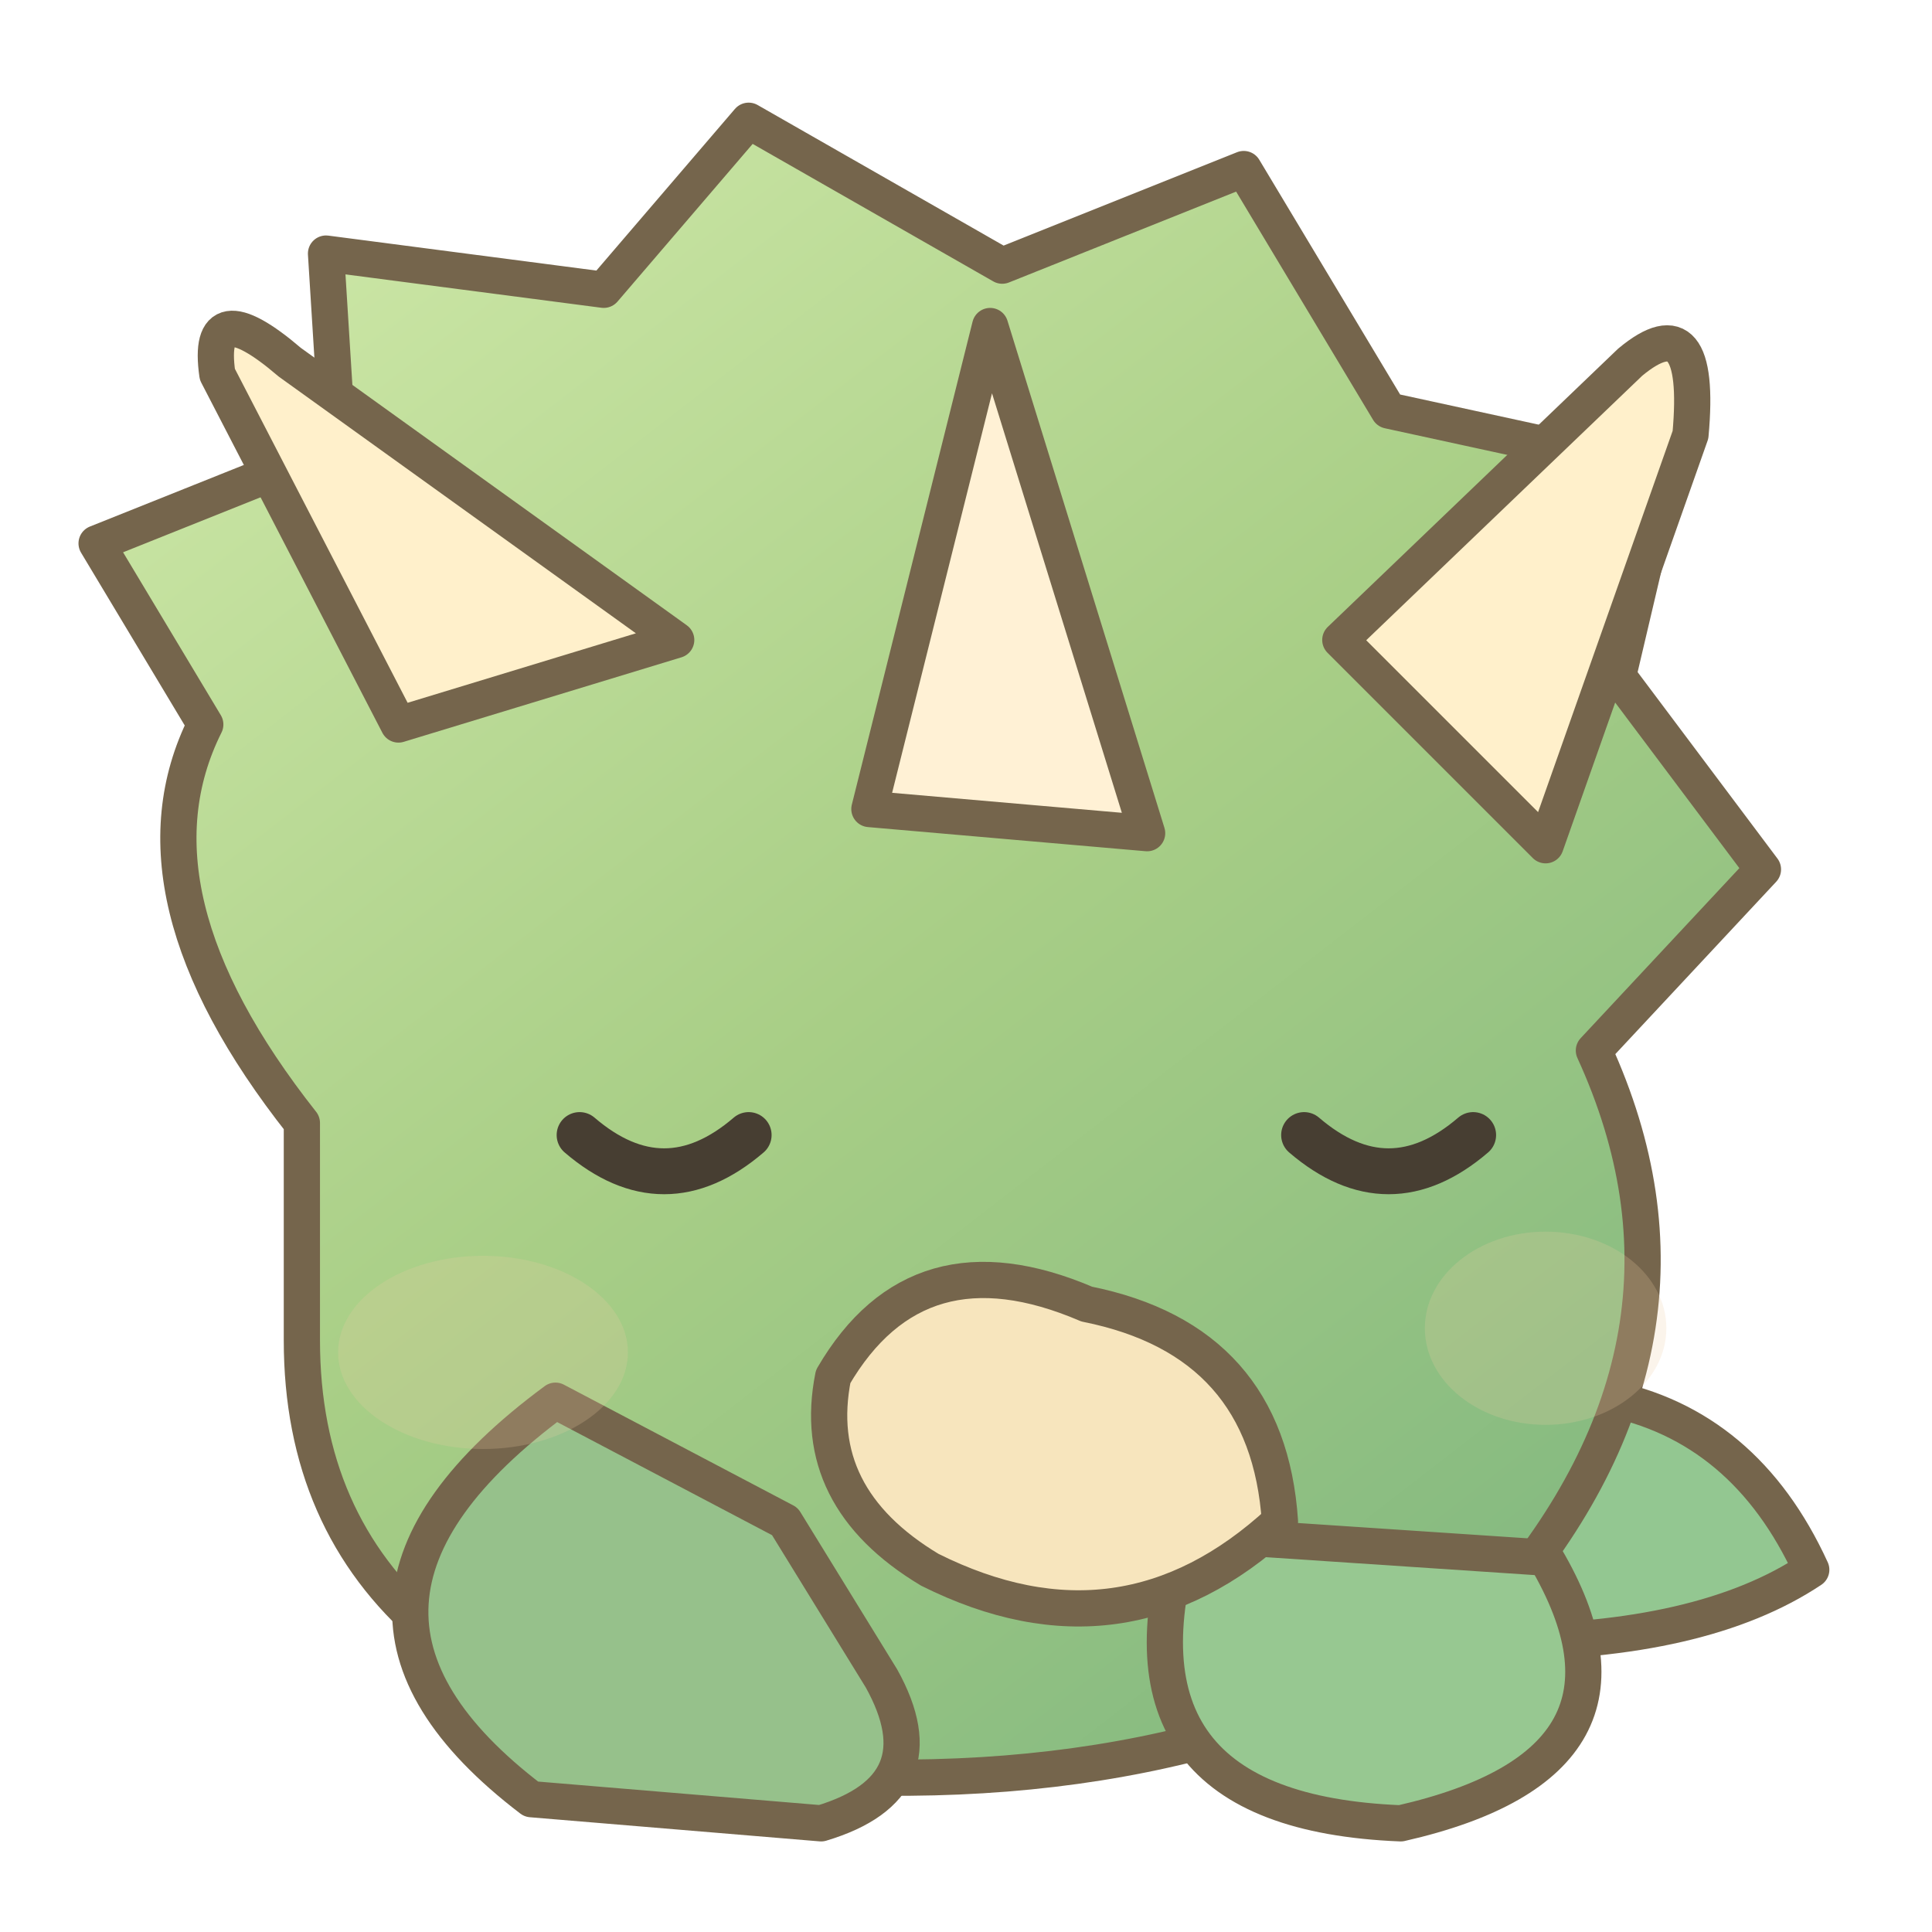
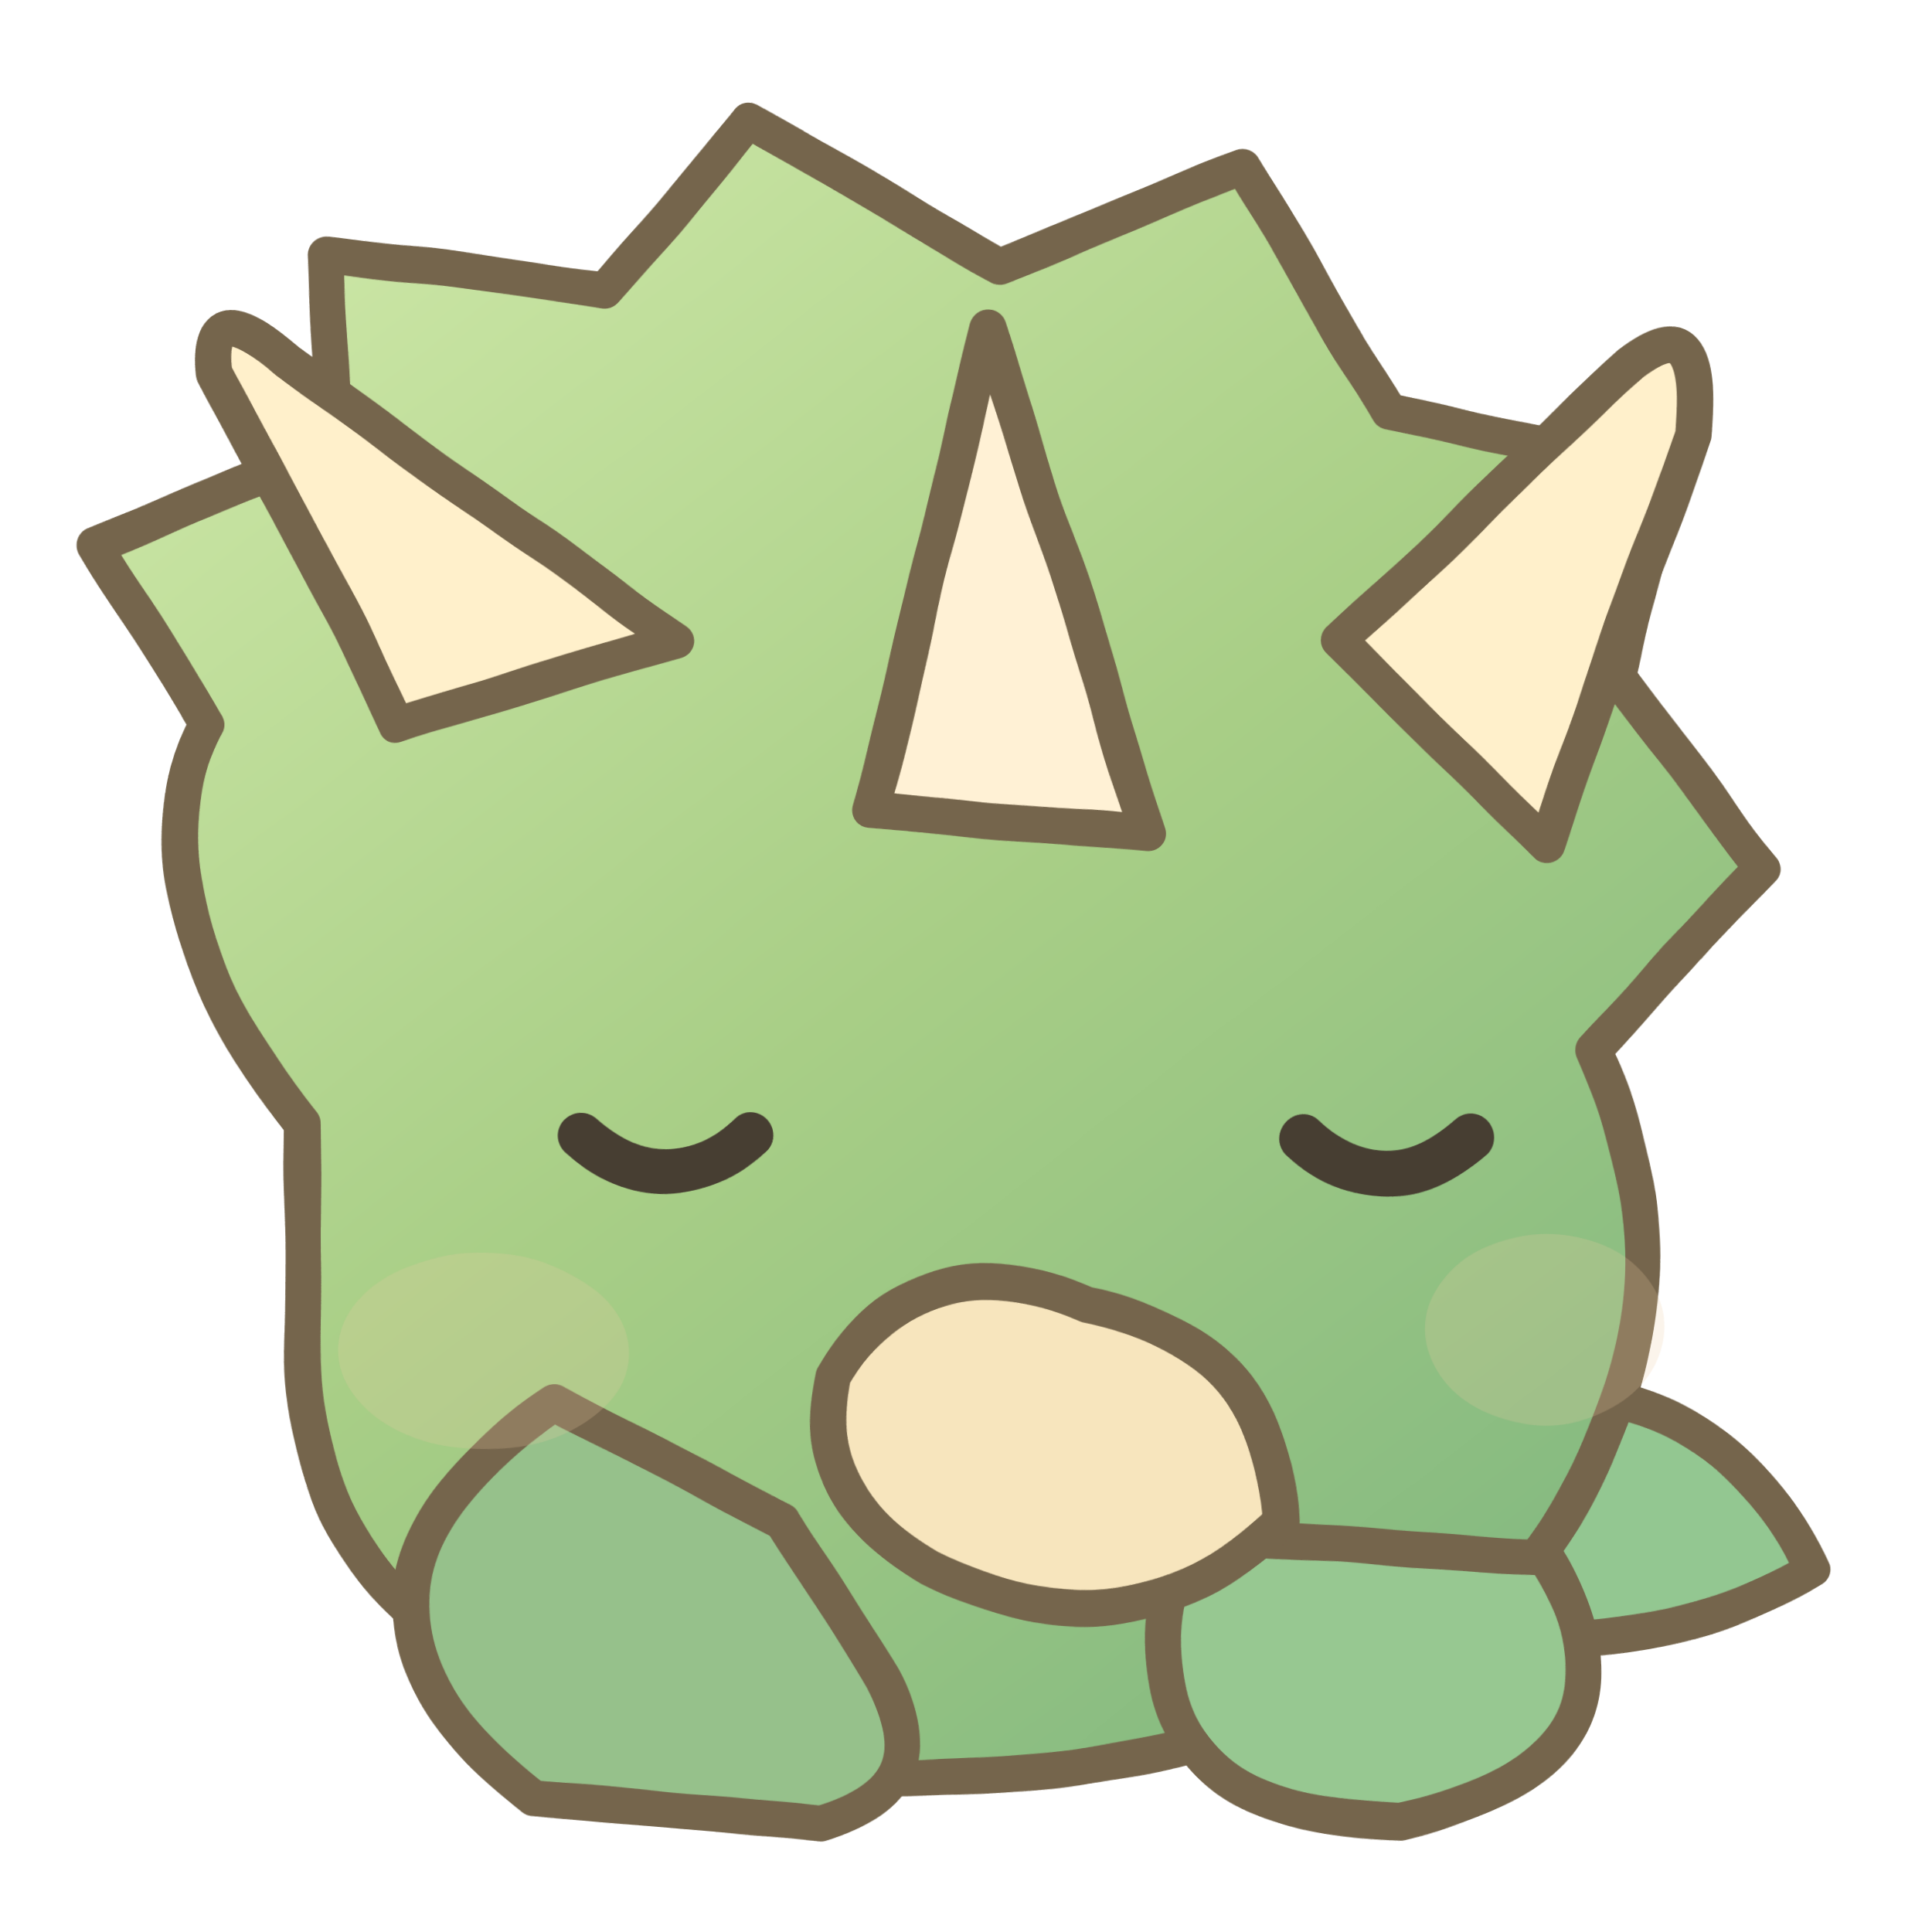
<svg xmlns="http://www.w3.org/2000/svg" width="160" height="160" viewBox="0 0 160 160">
  <defs>
    <linearGradient id="green" x1="0" x2=".8" y1="0" y2="1">
      <stop stop-color="#d3ebac" />
      <stop offset=".55" stop-color="#a8ce86" />
      <stop offset="1" stop-color="#82b880" />
    </linearGradient>
+     <filter id="paper-edge" x="-6%" y="-6%" width="112%" height="112%">
+       <feTurbulence type="fractalNoise" baseFrequency=".045" numOctaves="3" seed="11" result="grain" />
+       <feDisplacementMap in="SourceGraphic" in2="grain" scale="0.9" xChannelSelector="R" yChannelSelector="G" />
+     </filter>
  </defs>
-   <g stroke="#75654c" stroke-width="3" stroke-linejoin="round">
-     <path fill="#93c791" d="M104 121Q139 106 150 130Q141 136 124 136L97 132Z" />
-     <path fill="url(#green)" d="M25 93Q10 74 17 60L8 45L28 37L27 21L50 24L62 10L83 22L103 14L115 34L138 39L134 56L146 72L132 87Q143 111 124 133Q101 149 67 147Q25 141 25 111Z" />
-     <path fill="#96c18b" d="M46 116Q23 133 44 149L68 151Q78 148 73 139L65 126Z" />
-     <path fill="#97c891" d="M98 127Q91 150 116 151Q138 146 128 129Z" />
-     <path fill="#fff0cb" d="M33 60L18 31Q17 24 24 30L56 53Z" />
-     <path fill="#fff0cb" d="M111 53L135 30Q141 25 140 36L128 70Z" />
-     <path fill="#fff1d5" d="M72 67L82 27L95 69Z" />
-     <path fill="#f7e5bd" d="M69 114Q76 102 90 108Q105 111 106 126Q93 138 77 130Q67 124 69 114Z" />
-   </g>
-   <g stroke="#473e32" stroke-linecap="round" stroke-width="3.8" fill="none">
-     <path d="M48 94q7 6 14 0M108 94q7 6 14 0" />
-   </g>
-   <g fill="#edcba5" opacity=".22">
-     <ellipse cx="40" cy="112" rx="12" ry="8" />
-     <ellipse cx="128" cy="110" rx="10" ry="8" />
+   <g filter="url(#paper-edge)">
+     <g stroke="#75654c" stroke-width="3" stroke-linejoin="round">
+       <path fill="#93c791" d="M104 121Q139 106 150 130Q141 136 124 136L97 132Z" />
+       <path fill="url(#green)" d="M25 93Q10 74 17 60L8 45L28 37L27 21L50 24L62 10L83 22L103 14L115 34L138 39L134 56L146 72L132 87Q143 111 124 133Q101 149 67 147Q25 141 25 111Z" />
+       <path fill="#96c18b" d="M46 116Q23 133 44 149L68 151Q78 148 73 139L65 126Z" />
+       <path fill="#97c891" d="M98 127Q91 150 116 151Q138 146 128 129Z" />
+       <path fill="#fff0cb" d="M33 60L18 31Q17 24 24 30L56 53Z" />
+       <path fill="#fff0cb" d="M111 53L135 30Q141 25 140 36L128 70Z" />
+       <path fill="#fff1d5" d="M72 67L82 27L95 69Z" />
+       <path fill="#f7e5bd" d="M69 114Q76 102 90 108Q105 111 106 126Q93 138 77 130Q67 124 69 114Z" />
+     </g>
+     <g stroke="#473e32" stroke-linecap="round" stroke-width="3.8" fill="none">
+       <path d="M48 94q7 6 14 0M108 94q7 6 14 0" />
+     </g>
+     <g fill="#edcba5" opacity=".22">
+       <ellipse cx="40" cy="112" rx="12" ry="8" />
+       <ellipse cx="128" cy="110" rx="10" ry="8" />
+     </g>
  </g>
</svg>
